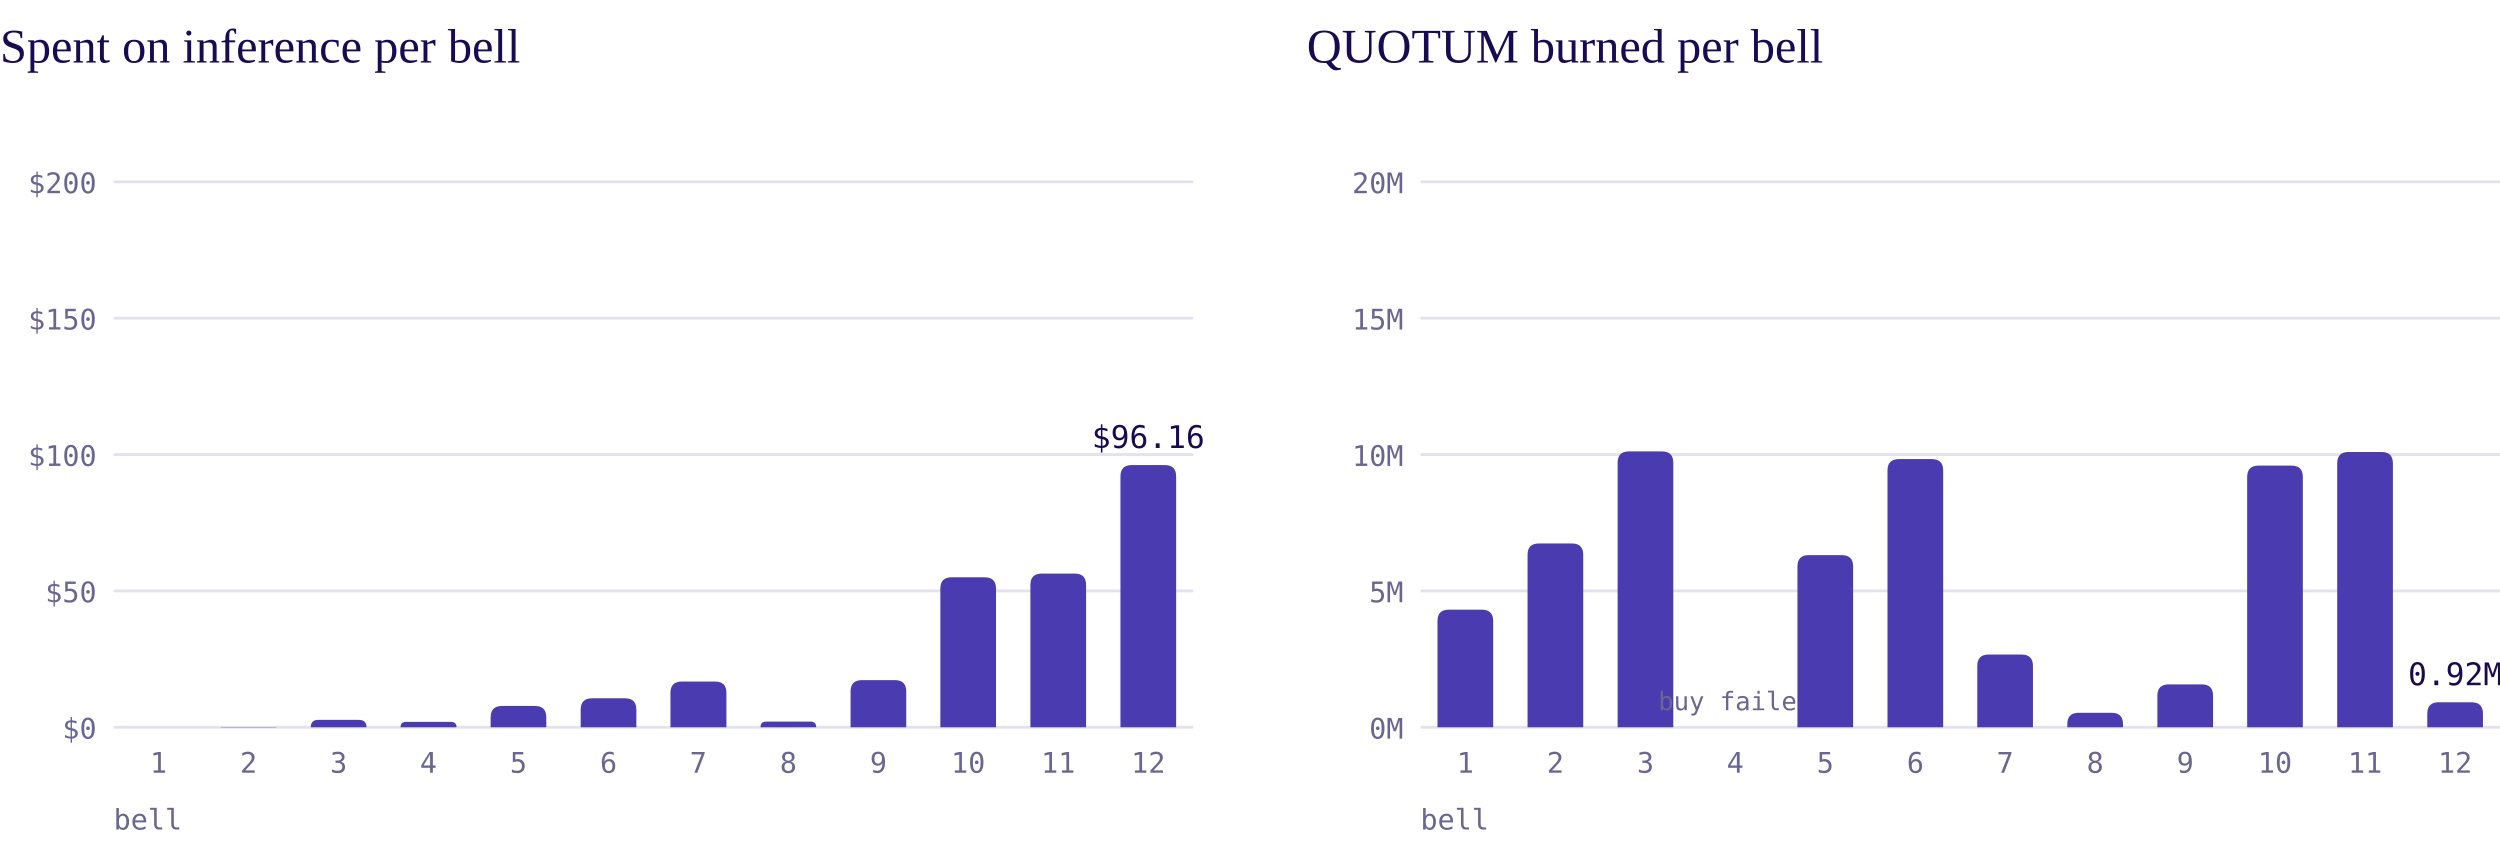
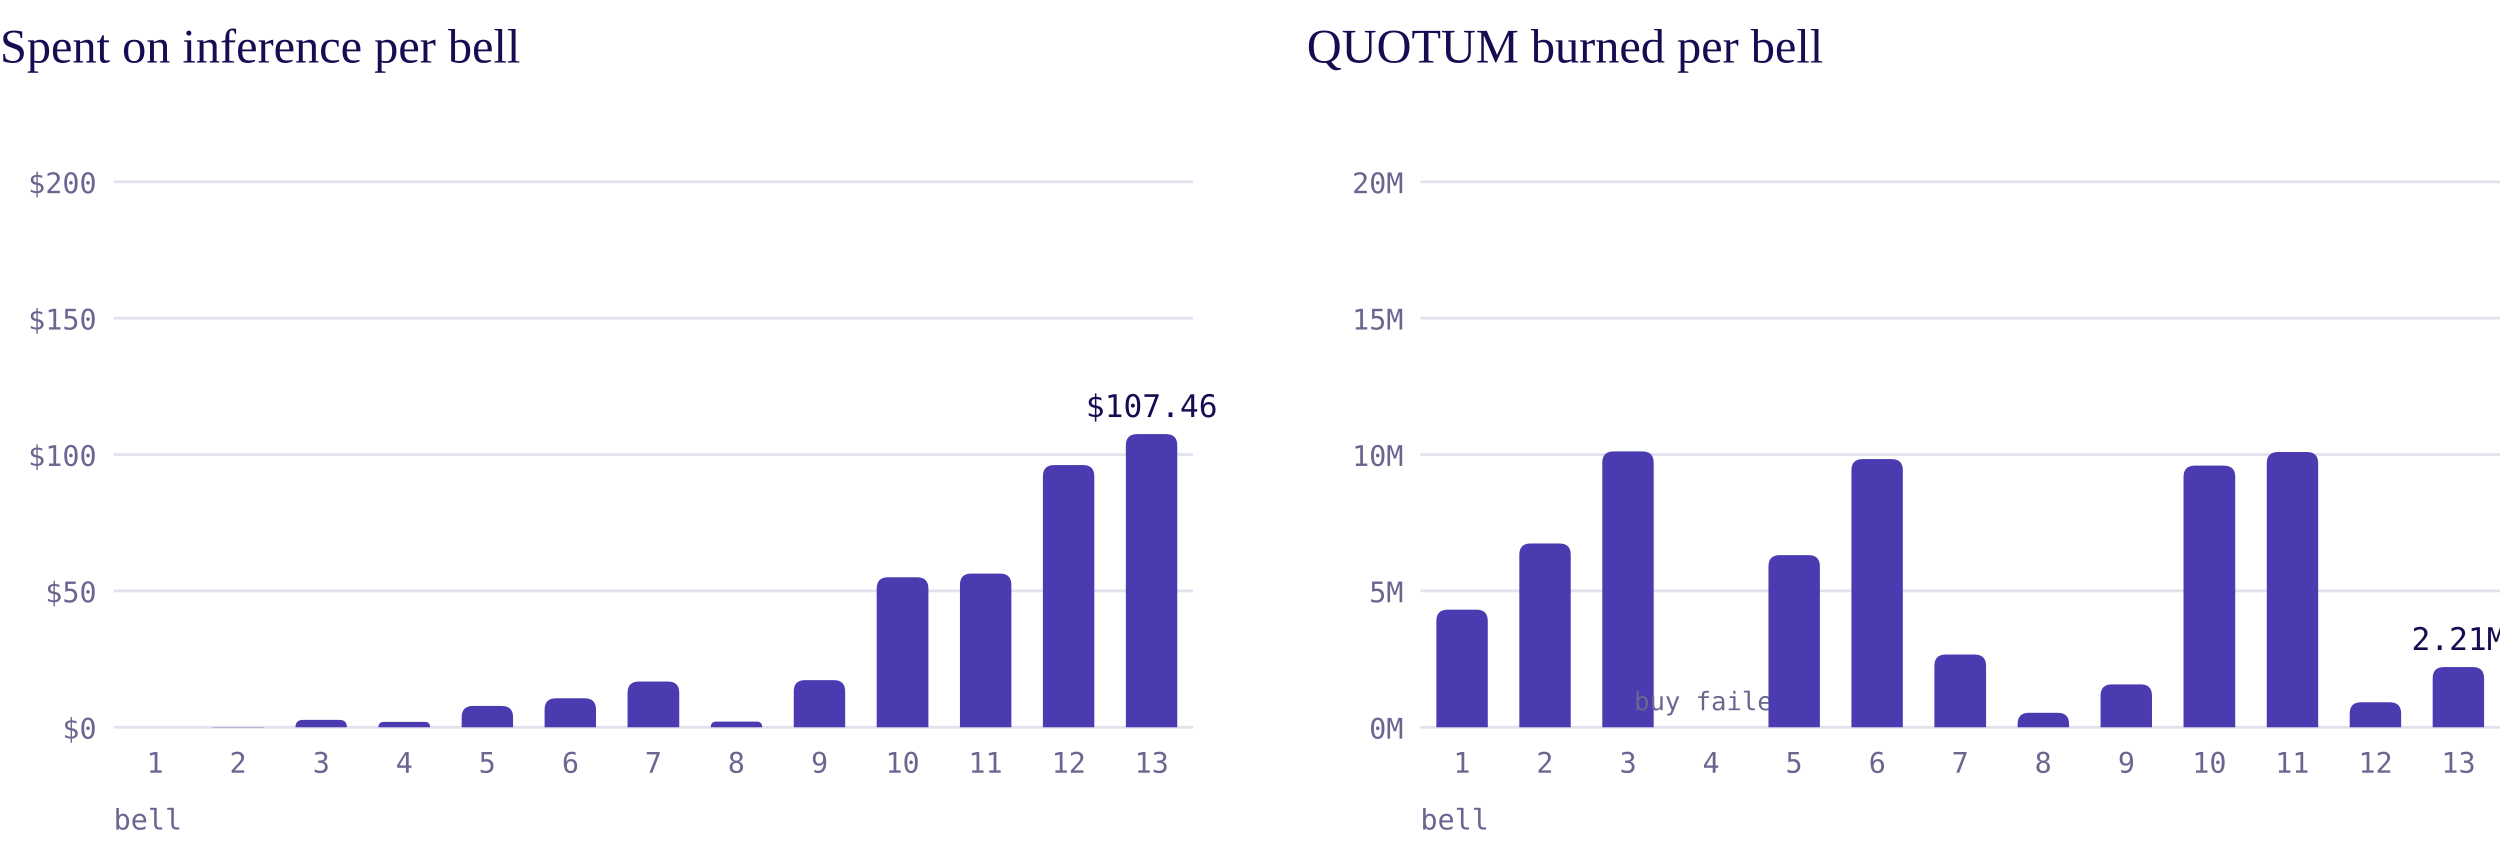
- <svg xmlns="http://www.w3.org/2000/svg" viewBox="0 0 880 300" width="880" height="300" role="img" aria-label="quotum bells 1 to 12: inference spent and QUOTUM burned per bell">
+ <svg xmlns="http://www.w3.org/2000/svg" viewBox="0 0 880 300" width="880" height="300" role="img" aria-label="quotum bells 1 to 13: inference spent and QUOTUM burned per bell">
  <text x="0" y="22" font-family="Georgia,'Times New Roman',serif" font-size="17" fill="#180b51">Spent on inference per bell</text>
  <line x1="40" x2="420" y1="256.0" y2="256.0" stroke="#e4e1ee" stroke-width="1" />
  <text x="34" y="260.0" text-anchor="end" font-family="ui-monospace,SFMono-Regular,Menlo,monospace" font-size="10" fill="#6b6690">$0</text>
  <line x1="40" x2="420" y1="208.0" y2="208.0" stroke="#e4e1ee" stroke-width="1" />
  <text x="34" y="212.0" text-anchor="end" font-family="ui-monospace,SFMono-Regular,Menlo,monospace" font-size="10" fill="#6b6690">$50</text>
  <line x1="40" x2="420" y1="160.0" y2="160.0" stroke="#e4e1ee" stroke-width="1" />
  <text x="34" y="164.0" text-anchor="end" font-family="ui-monospace,SFMono-Regular,Menlo,monospace" font-size="10" fill="#6b6690">$100</text>
  <line x1="40" x2="420" y1="112.0" y2="112.0" stroke="#e4e1ee" stroke-width="1" />
  <text x="34" y="116.0" text-anchor="end" font-family="ui-monospace,SFMono-Regular,Menlo,monospace" font-size="10" fill="#6b6690">$150</text>
  <line x1="40" x2="420" y1="64.0" y2="64.0" stroke="#e4e1ee" stroke-width="1" />
  <text x="34" y="68.0" text-anchor="end" font-family="ui-monospace,SFMono-Regular,Menlo,monospace" font-size="10" fill="#6b6690">$200</text>
-   <path d="M46.0,256.0 V256.0 Q46.0,256.0 46.0,256.0 H65.6 Q65.7,256.0 65.7,256.0 V256.0 Z" fill="#4b3bb0" />
-   <text x="55.8" y="272" text-anchor="middle" font-family="ui-monospace,SFMono-Regular,Menlo,monospace" font-size="10" fill="#6b6690">1</text>
-   <path d="M77.7,256.0 V256.0 Q77.7,255.9 77.8,255.9 H97.2 Q97.3,255.9 97.3,256.0 V256.0 Z" fill="#4b3bb0" />
-   <text x="87.5" y="272" text-anchor="middle" font-family="ui-monospace,SFMono-Regular,Menlo,monospace" font-size="10" fill="#6b6690">2</text>
-   <path d="M109.4,256.0 V256.0 Q109.4,253.4 112.0,253.4 H126.3 Q129.0,253.4 129.0,256.0 V256.0 Z" fill="#4b3bb0" />
-   <text x="119.2" y="272" text-anchor="middle" font-family="ui-monospace,SFMono-Regular,Menlo,monospace" font-size="10" fill="#6b6690">3</text>
-   <path d="M141.0,256.0 V256.0 Q141.0,254.1 142.9,254.1 H158.7 Q160.7,254.1 160.7,256.0 V256.0 Z" fill="#4b3bb0" />
-   <text x="150.8" y="272" text-anchor="middle" font-family="ui-monospace,SFMono-Regular,Menlo,monospace" font-size="10" fill="#6b6690">4</text>
-   <path d="M172.7,256.0 V252.5 Q172.7,248.5 176.7,248.5 H188.3 Q192.3,248.5 192.3,252.5 V256.0 Z" fill="#4b3bb0" />
-   <text x="182.5" y="272" text-anchor="middle" font-family="ui-monospace,SFMono-Regular,Menlo,monospace" font-size="10" fill="#6b6690">5</text>
-   <path d="M204.4,256.0 V249.8 Q204.4,245.8 208.4,245.8 H220.0 Q224.0,245.8 224.0,249.8 V256.0 Z" fill="#4b3bb0" />
-   <text x="214.2" y="272" text-anchor="middle" font-family="ui-monospace,SFMono-Regular,Menlo,monospace" font-size="10" fill="#6b6690">6</text>
-   <path d="M236.0,256.0 V243.9 Q236.0,239.9 240.0,239.9 H251.7 Q255.7,239.9 255.7,243.9 V256.0 Z" fill="#4b3bb0" />
-   <text x="245.8" y="272" text-anchor="middle" font-family="ui-monospace,SFMono-Regular,Menlo,monospace" font-size="10" fill="#6b6690">7</text>
-   <path d="M267.7,256.0 V256.0 Q267.7,254.0 269.7,254.0 H285.3 Q287.3,254.0 287.3,256.0 V256.0 Z" fill="#4b3bb0" />
-   <text x="277.5" y="272" text-anchor="middle" font-family="ui-monospace,SFMono-Regular,Menlo,monospace" font-size="10" fill="#6b6690">8</text>
-   <path d="M299.4,256.0 V243.4 Q299.4,239.4 303.4,239.4 H315.0 Q319.0,239.4 319.0,243.4 V256.0 Z" fill="#4b3bb0" />
-   <text x="309.2" y="272" text-anchor="middle" font-family="ui-monospace,SFMono-Regular,Menlo,monospace" font-size="10" fill="#6b6690">9</text>
-   <path d="M331.0,256.0 V207.2 Q331.0,203.2 335.0,203.2 H346.6 Q350.6,203.2 350.6,207.2 V256.0 Z" fill="#4b3bb0" />
-   <text x="340.8" y="272" text-anchor="middle" font-family="ui-monospace,SFMono-Regular,Menlo,monospace" font-size="10" fill="#6b6690">10</text>
-   <path d="M362.7,256.0 V205.9 Q362.7,201.9 366.7,201.9 H378.3 Q382.3,201.9 382.3,205.9 V256.0 Z" fill="#4b3bb0" />
-   <text x="372.5" y="272" text-anchor="middle" font-family="ui-monospace,SFMono-Regular,Menlo,monospace" font-size="10" fill="#6b6690">11</text>
-   <path d="M394.4,256.0 V167.7 Q394.4,163.7 398.4,163.7 H410.0 Q414.0,163.7 414.0,167.7 V256.0 Z" fill="#4b3bb0" />
-   <text x="404.2" y="272" text-anchor="middle" font-family="ui-monospace,SFMono-Regular,Menlo,monospace" font-size="10" fill="#6b6690">12</text>
-   <text x="404.2" y="157.7" text-anchor="middle" font-family="ui-monospace,SFMono-Regular,Menlo,monospace" font-size="11" fill="#180b51">$96.16</text>
+   <path d="M45.6,256.0 V256.0 Q45.6,256.0 45.6,256.0 H63.7 Q63.7,256.0 63.7,256.0 V256.0 Z" fill="#4b3bb0" />
+   <text x="54.6" y="272" text-anchor="middle" font-family="ui-monospace,SFMono-Regular,Menlo,monospace" font-size="10" fill="#6b6690">1</text>
+   <path d="M74.8,256.0 V256.0 Q74.8,255.9 74.9,255.9 H92.8 Q92.9,255.9 92.9,256.0 V256.0 Z" fill="#4b3bb0" />
+   <text x="83.8" y="272" text-anchor="middle" font-family="ui-monospace,SFMono-Regular,Menlo,monospace" font-size="10" fill="#6b6690">2</text>
+   <path d="M104.0,256.0 V256.0 Q104.0,253.4 106.7,253.4 H119.5 Q122.1,253.4 122.1,256.0 V256.0 Z" fill="#4b3bb0" />
+   <text x="113.1" y="272" text-anchor="middle" font-family="ui-monospace,SFMono-Regular,Menlo,monospace" font-size="10" fill="#6b6690">3</text>
+   <path d="M133.2,256.0 V256.0 Q133.2,254.1 135.2,254.1 H149.5 Q151.4,254.1 151.4,256.0 V256.0 Z" fill="#4b3bb0" />
+   <text x="142.3" y="272" text-anchor="middle" font-family="ui-monospace,SFMono-Regular,Menlo,monospace" font-size="10" fill="#6b6690">4</text>
+   <path d="M162.5,256.0 V252.5 Q162.5,248.5 166.5,248.5 H176.6 Q180.6,248.5 180.6,252.5 V256.0 Z" fill="#4b3bb0" />
+   <text x="171.5" y="272" text-anchor="middle" font-family="ui-monospace,SFMono-Regular,Menlo,monospace" font-size="10" fill="#6b6690">5</text>
+   <path d="M191.7,256.0 V249.8 Q191.7,245.8 195.7,245.8 H205.8 Q209.8,245.8 209.8,249.8 V256.0 Z" fill="#4b3bb0" />
+   <text x="200.8" y="272" text-anchor="middle" font-family="ui-monospace,SFMono-Regular,Menlo,monospace" font-size="10" fill="#6b6690">6</text>
+   <path d="M220.9,256.0 V243.9 Q220.9,239.9 224.9,239.9 H235.1 Q239.1,239.9 239.1,243.9 V256.0 Z" fill="#4b3bb0" />
+   <text x="230.0" y="272" text-anchor="middle" font-family="ui-monospace,SFMono-Regular,Menlo,monospace" font-size="10" fill="#6b6690">7</text>
+   <path d="M250.2,256.0 V256.0 Q250.2,254.0 252.2,254.0 H266.3 Q268.3,254.0 268.3,256.0 V256.0 Z" fill="#4b3bb0" />
+   <text x="259.2" y="272" text-anchor="middle" font-family="ui-monospace,SFMono-Regular,Menlo,monospace" font-size="10" fill="#6b6690">8</text>
+   <path d="M279.4,256.0 V243.4 Q279.4,239.4 283.4,239.4 H293.5 Q297.5,239.4 297.5,243.4 V256.0 Z" fill="#4b3bb0" />
+   <text x="288.5" y="272" text-anchor="middle" font-family="ui-monospace,SFMono-Regular,Menlo,monospace" font-size="10" fill="#6b6690">9</text>
+   <path d="M308.6,256.0 V207.2 Q308.6,203.2 312.6,203.2 H322.8 Q326.8,203.2 326.8,207.2 V256.0 Z" fill="#4b3bb0" />
+   <text x="317.7" y="272" text-anchor="middle" font-family="ui-monospace,SFMono-Regular,Menlo,monospace" font-size="10" fill="#6b6690">10</text>
+   <path d="M337.9,256.0 V205.9 Q337.9,201.9 341.9,201.9 H352.0 Q356.0,201.9 356.0,205.9 V256.0 Z" fill="#4b3bb0" />
+   <text x="346.9" y="272" text-anchor="middle" font-family="ui-monospace,SFMono-Regular,Menlo,monospace" font-size="10" fill="#6b6690">11</text>
+   <path d="M367.1,256.0 V167.7 Q367.1,163.7 371.1,163.7 H381.2 Q385.2,163.7 385.2,167.7 V256.0 Z" fill="#4b3bb0" />
+   <text x="376.2" y="272" text-anchor="middle" font-family="ui-monospace,SFMono-Regular,Menlo,monospace" font-size="10" fill="#6b6690">12</text>
+   <path d="M396.3,256.0 V156.8 Q396.3,152.8 400.3,152.8 H410.4 Q414.4,152.8 414.4,156.8 V256.0 Z" fill="#4b3bb0" />
+   <text x="405.4" y="272" text-anchor="middle" font-family="ui-monospace,SFMono-Regular,Menlo,monospace" font-size="10" fill="#6b6690">13</text>
+   <text x="405.4" y="146.8" text-anchor="middle" font-family="ui-monospace,SFMono-Regular,Menlo,monospace" font-size="11" fill="#180b51">$107.46</text>
  <text x="40" y="292" font-family="ui-monospace,SFMono-Regular,Menlo,monospace" font-size="10" fill="#6b6690">bell</text>
  <text x="460" y="22" font-family="Georgia,'Times New Roman',serif" font-size="17" fill="#180b51">QUOTUM burned per bell</text>
  <line x1="500" x2="880" y1="256.0" y2="256.0" stroke="#e4e1ee" stroke-width="1" />
  <text x="494" y="260.0" text-anchor="end" font-family="ui-monospace,SFMono-Regular,Menlo,monospace" font-size="10" fill="#6b6690">0M</text>
  <line x1="500" x2="880" y1="208.0" y2="208.0" stroke="#e4e1ee" stroke-width="1" />
  <text x="494" y="212.0" text-anchor="end" font-family="ui-monospace,SFMono-Regular,Menlo,monospace" font-size="10" fill="#6b6690">5M</text>
  <line x1="500" x2="880" y1="160.0" y2="160.0" stroke="#e4e1ee" stroke-width="1" />
  <text x="494" y="164.0" text-anchor="end" font-family="ui-monospace,SFMono-Regular,Menlo,monospace" font-size="10" fill="#6b6690">10M</text>
  <line x1="500" x2="880" y1="112.0" y2="112.0" stroke="#e4e1ee" stroke-width="1" />
  <text x="494" y="116.0" text-anchor="end" font-family="ui-monospace,SFMono-Regular,Menlo,monospace" font-size="10" fill="#6b6690">15M</text>
  <line x1="500" x2="880" y1="64.0" y2="64.0" stroke="#e4e1ee" stroke-width="1" />
  <text x="494" y="68.0" text-anchor="end" font-family="ui-monospace,SFMono-Regular,Menlo,monospace" font-size="10" fill="#6b6690">20M</text>
-   <path d="M506.0,256.0 V218.6 Q506.0,214.6 510.0,214.6 H521.6 Q525.6,214.6 525.6,218.6 V256.0 Z" fill="#4b3bb0" />
-   <text x="515.8" y="272" text-anchor="middle" font-family="ui-monospace,SFMono-Regular,Menlo,monospace" font-size="10" fill="#6b6690">1</text>
-   <path d="M537.7,256.0 V195.3 Q537.7,191.3 541.7,191.3 H553.3 Q557.3,191.3 557.3,195.3 V256.0 Z" fill="#4b3bb0" />
-   <text x="547.5" y="272" text-anchor="middle" font-family="ui-monospace,SFMono-Regular,Menlo,monospace" font-size="10" fill="#6b6690">2</text>
-   <path d="M569.4,256.0 V162.9 Q569.4,158.9 573.4,158.9 H585.0 Q589.0,158.9 589.0,162.9 V256.0 Z" fill="#4b3bb0" />
-   <text x="579.2" y="272" text-anchor="middle" font-family="ui-monospace,SFMono-Regular,Menlo,monospace" font-size="10" fill="#6b6690">3</text>
-   <text x="610.8" y="272" text-anchor="middle" font-family="ui-monospace,SFMono-Regular,Menlo,monospace" font-size="10" fill="#6b6690">4</text>
-   <text x="610.8" y="250" text-anchor="middle" font-family="ui-monospace,SFMono-Regular,Menlo,monospace" font-size="9" fill="#6b6690">buy failed</text>
-   <path d="M632.7,256.0 V199.4 Q632.7,195.4 636.7,195.4 H648.3 Q652.3,195.4 652.3,199.4 V256.0 Z" fill="#4b3bb0" />
-   <text x="642.5" y="272" text-anchor="middle" font-family="ui-monospace,SFMono-Regular,Menlo,monospace" font-size="10" fill="#6b6690">5</text>
-   <path d="M664.4,256.0 V165.6 Q664.4,161.6 668.4,161.6 H680.0 Q684.0,161.6 684.0,165.6 V256.0 Z" fill="#4b3bb0" />
-   <text x="674.2" y="272" text-anchor="middle" font-family="ui-monospace,SFMono-Regular,Menlo,monospace" font-size="10" fill="#6b6690">6</text>
-   <path d="M696.0,256.0 V234.4 Q696.0,230.4 700.0,230.4 H711.6 Q715.6,230.4 715.6,234.4 V256.0 Z" fill="#4b3bb0" />
-   <text x="705.8" y="272" text-anchor="middle" font-family="ui-monospace,SFMono-Regular,Menlo,monospace" font-size="10" fill="#6b6690">7</text>
-   <path d="M727.7,256.0 V254.9 Q727.7,250.9 731.7,250.9 H743.3 Q747.3,250.9 747.3,254.9 V256.0 Z" fill="#4b3bb0" />
-   <text x="737.5" y="272" text-anchor="middle" font-family="ui-monospace,SFMono-Regular,Menlo,monospace" font-size="10" fill="#6b6690">8</text>
-   <path d="M759.4,256.0 V244.9 Q759.4,240.9 763.4,240.9 H775.0 Q779.0,240.9 779.0,244.9 V256.0 Z" fill="#4b3bb0" />
-   <text x="769.2" y="272" text-anchor="middle" font-family="ui-monospace,SFMono-Regular,Menlo,monospace" font-size="10" fill="#6b6690">9</text>
-   <path d="M791.0,256.0 V167.9 Q791.0,163.9 795.0,163.9 H806.6 Q810.6,163.9 810.6,167.9 V256.0 Z" fill="#4b3bb0" />
-   <text x="800.8" y="272" text-anchor="middle" font-family="ui-monospace,SFMono-Regular,Menlo,monospace" font-size="10" fill="#6b6690">10</text>
-   <path d="M822.7,256.0 V163.1 Q822.7,159.1 826.7,159.1 H838.3 Q842.3,159.1 842.3,163.1 V256.0 Z" fill="#4b3bb0" />
-   <text x="832.5" y="272" text-anchor="middle" font-family="ui-monospace,SFMono-Regular,Menlo,monospace" font-size="10" fill="#6b6690">11</text>
-   <path d="M854.4,256.0 V251.2 Q854.4,247.2 858.4,247.2 H870.0 Q874.0,247.2 874.0,251.2 V256.0 Z" fill="#4b3bb0" />
-   <text x="864.2" y="272" text-anchor="middle" font-family="ui-monospace,SFMono-Regular,Menlo,monospace" font-size="10" fill="#6b6690">12</text>
-   <text x="864.2" y="241.2" text-anchor="middle" font-family="ui-monospace,SFMono-Regular,Menlo,monospace" font-size="11" fill="#180b51">0.92M</text>
+   <path d="M505.6,256.0 V218.6 Q505.6,214.6 509.6,214.6 H519.7 Q523.7,214.6 523.7,218.6 V256.0 Z" fill="#4b3bb0" />
+   <text x="514.6" y="272" text-anchor="middle" font-family="ui-monospace,SFMono-Regular,Menlo,monospace" font-size="10" fill="#6b6690">1</text>
+   <path d="M534.8,256.0 V195.3 Q534.8,191.3 538.8,191.3 H548.9 Q552.9,191.3 552.9,195.3 V256.0 Z" fill="#4b3bb0" />
+   <text x="543.8" y="272" text-anchor="middle" font-family="ui-monospace,SFMono-Regular,Menlo,monospace" font-size="10" fill="#6b6690">2</text>
+   <path d="M564.0,256.0 V162.9 Q564.0,158.9 568.0,158.9 H578.1 Q582.1,158.9 582.1,162.9 V256.0 Z" fill="#4b3bb0" />
+   <text x="573.1" y="272" text-anchor="middle" font-family="ui-monospace,SFMono-Regular,Menlo,monospace" font-size="10" fill="#6b6690">3</text>
+   <text x="602.3" y="272" text-anchor="middle" font-family="ui-monospace,SFMono-Regular,Menlo,monospace" font-size="10" fill="#6b6690">4</text>
+   <text x="602.3" y="250" text-anchor="middle" font-family="ui-monospace,SFMono-Regular,Menlo,monospace" font-size="9" fill="#6b6690">buy failed</text>
+   <path d="M622.5,256.0 V199.4 Q622.5,195.4 626.5,195.4 H636.6 Q640.6,195.4 640.6,199.4 V256.0 Z" fill="#4b3bb0" />
+   <text x="631.5" y="272" text-anchor="middle" font-family="ui-monospace,SFMono-Regular,Menlo,monospace" font-size="10" fill="#6b6690">5</text>
+   <path d="M651.7,256.0 V165.6 Q651.7,161.6 655.7,161.6 H665.8 Q669.8,161.6 669.8,165.6 V256.0 Z" fill="#4b3bb0" />
+   <text x="660.8" y="272" text-anchor="middle" font-family="ui-monospace,SFMono-Regular,Menlo,monospace" font-size="10" fill="#6b6690">6</text>
+   <path d="M680.9,256.0 V234.4 Q680.9,230.4 684.9,230.4 H695.1 Q699.1,230.4 699.1,234.4 V256.0 Z" fill="#4b3bb0" />
+   <text x="690.0" y="272" text-anchor="middle" font-family="ui-monospace,SFMono-Regular,Menlo,monospace" font-size="10" fill="#6b6690">7</text>
+   <path d="M710.2,256.0 V254.9 Q710.2,250.9 714.2,250.9 H724.3 Q728.3,250.9 728.3,254.9 V256.0 Z" fill="#4b3bb0" />
+   <text x="719.2" y="272" text-anchor="middle" font-family="ui-monospace,SFMono-Regular,Menlo,monospace" font-size="10" fill="#6b6690">8</text>
+   <path d="M739.4,256.0 V244.9 Q739.4,240.9 743.4,240.9 H753.5 Q757.5,240.9 757.5,244.9 V256.0 Z" fill="#4b3bb0" />
+   <text x="748.5" y="272" text-anchor="middle" font-family="ui-monospace,SFMono-Regular,Menlo,monospace" font-size="10" fill="#6b6690">9</text>
+   <path d="M768.6,256.0 V167.9 Q768.6,163.9 772.6,163.9 H782.8 Q786.8,163.9 786.8,167.9 V256.0 Z" fill="#4b3bb0" />
+   <text x="777.7" y="272" text-anchor="middle" font-family="ui-monospace,SFMono-Regular,Menlo,monospace" font-size="10" fill="#6b6690">10</text>
+   <path d="M797.9,256.0 V163.1 Q797.9,159.1 801.9,159.1 H812.0 Q816.0,159.1 816.0,163.1 V256.0 Z" fill="#4b3bb0" />
+   <text x="806.9" y="272" text-anchor="middle" font-family="ui-monospace,SFMono-Regular,Menlo,monospace" font-size="10" fill="#6b6690">11</text>
+   <path d="M827.1,256.0 V251.2 Q827.1,247.2 831.1,247.2 H841.2 Q845.2,247.2 845.2,251.2 V256.0 Z" fill="#4b3bb0" />
+   <text x="836.2" y="272" text-anchor="middle" font-family="ui-monospace,SFMono-Regular,Menlo,monospace" font-size="10" fill="#6b6690">12</text>
+   <path d="M856.3,256.0 V238.8 Q856.3,234.8 860.3,234.8 H870.4 Q874.4,234.8 874.4,238.8 V256.0 Z" fill="#4b3bb0" />
+   <text x="865.4" y="272" text-anchor="middle" font-family="ui-monospace,SFMono-Regular,Menlo,monospace" font-size="10" fill="#6b6690">13</text>
+   <text x="865.4" y="228.8" text-anchor="middle" font-family="ui-monospace,SFMono-Regular,Menlo,monospace" font-size="11" fill="#180b51">2.21M</text>
  <text x="500" y="292" font-family="ui-monospace,SFMono-Regular,Menlo,monospace" font-size="10" fill="#6b6690">bell</text>
</svg>
